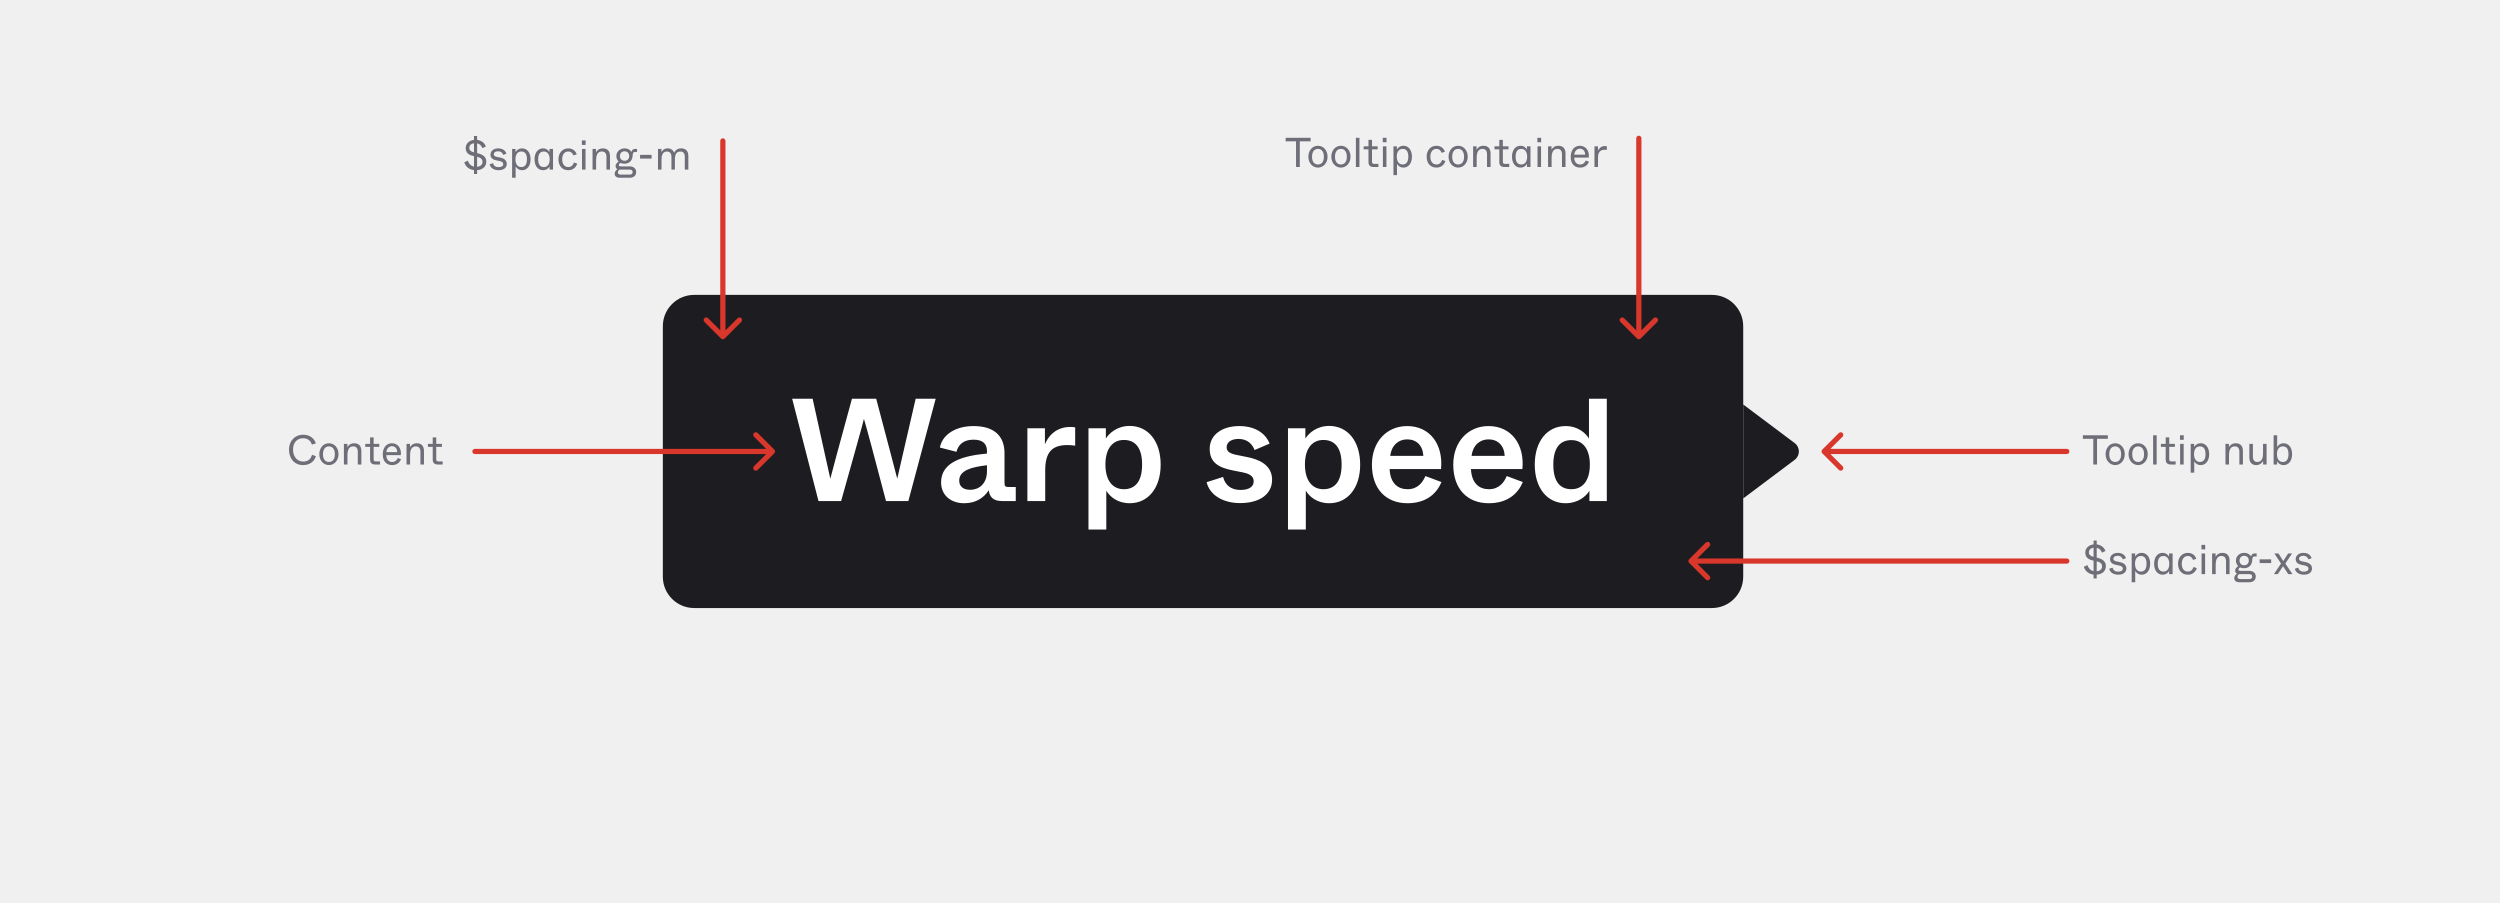
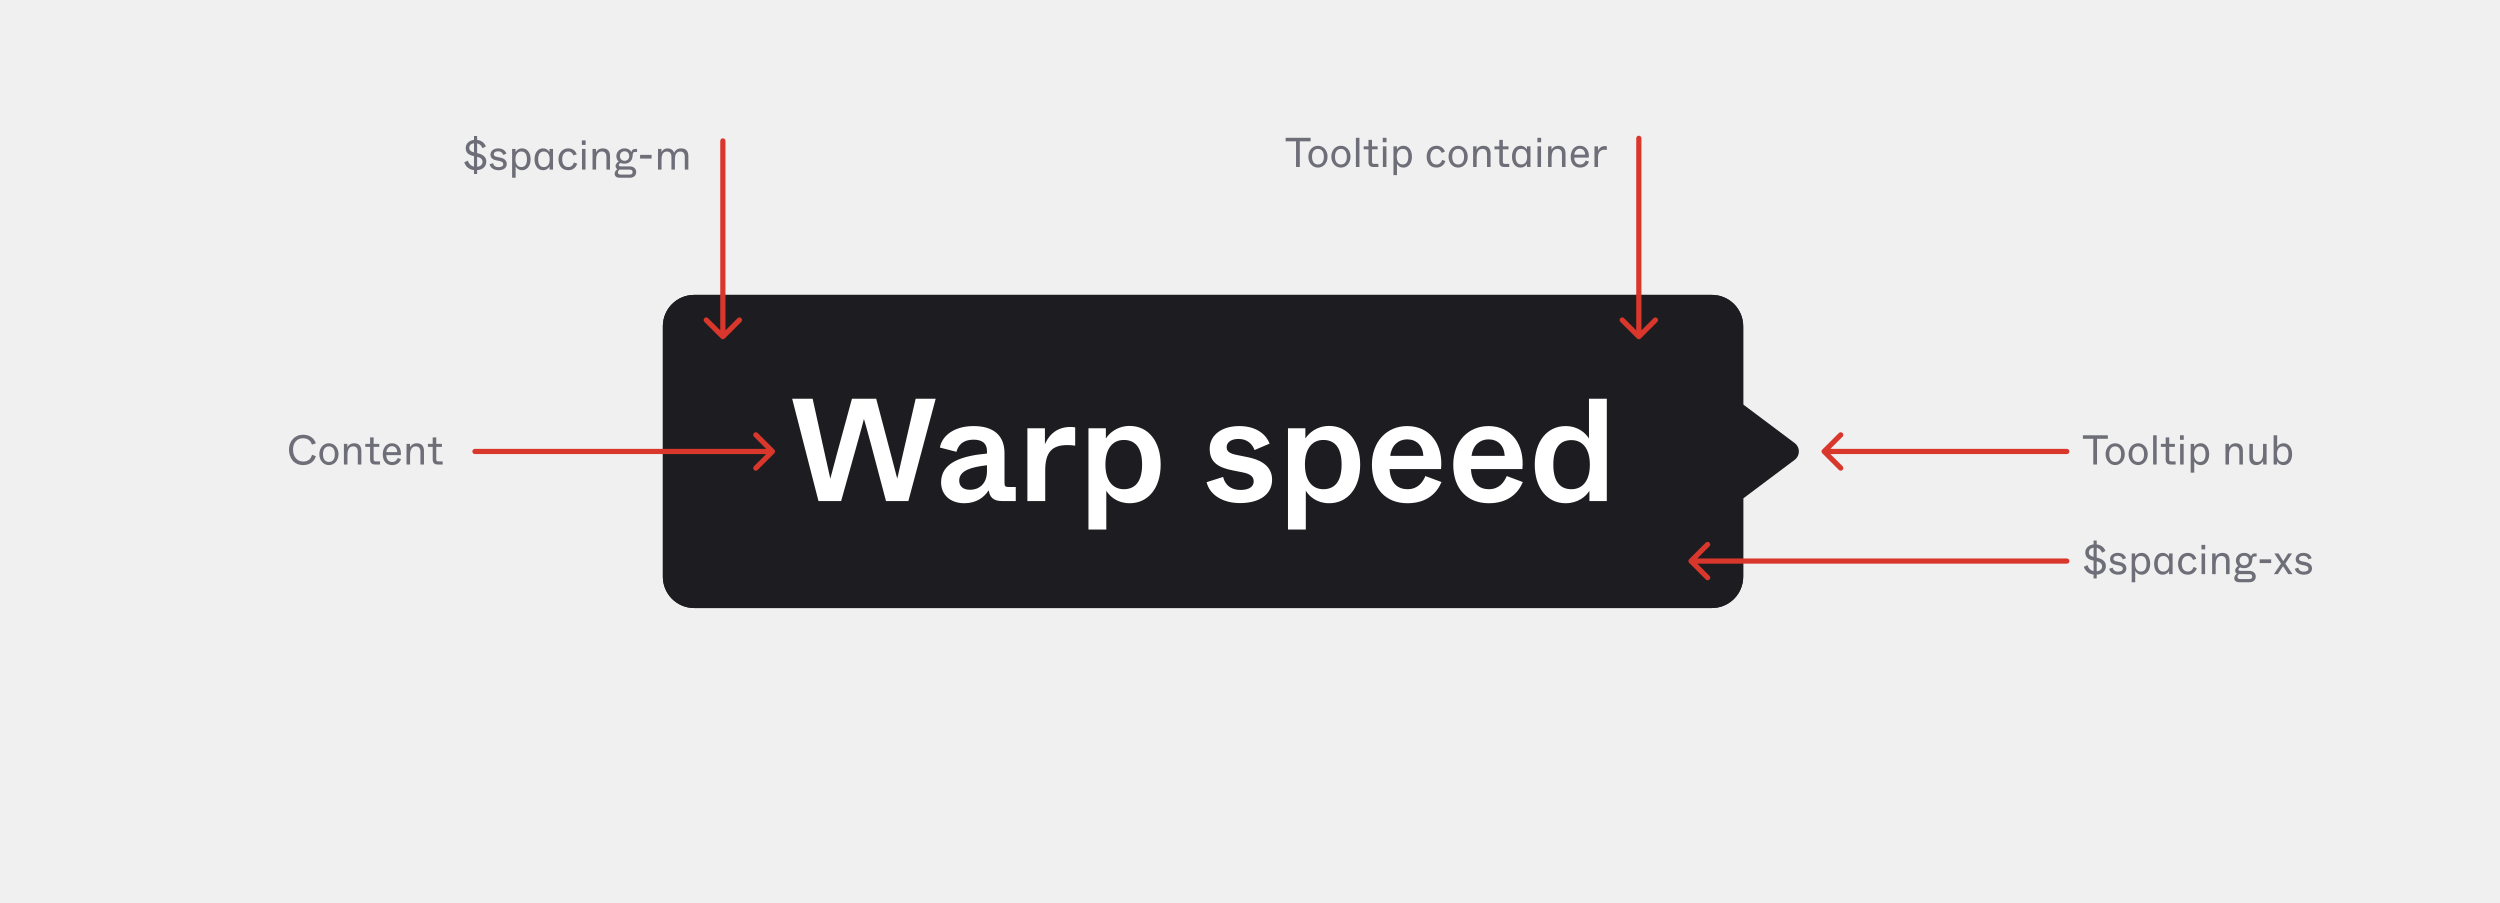
<svg xmlns="http://www.w3.org/2000/svg" width="958" height="346" viewBox="0 0 958 346" fill="none">
  <rect x="254" y="113" width="414" height="120" rx="12" fill="#1D1D21" />
+   <path d="M266 113C259.373 113 254 118.373 254 125V221C254 227.627 259.373 233 266 233H656C662.627 233 668 227.627 668 221V191L687.733 176.2C689.867 174.6 689.867 171.4 687.733 169.8L668 155V125C668 118.373 662.627 113 656 113H266Z" fill="#1D1D21" />
  <path d="M313.641 192H322.321L328.313 170.608C330.105 164.168 330.665 162.152 331.057 160.528C331.561 162.208 332.121 164.112 333.857 170.608L339.513 192H348.081L358.553 152.8H350.881L346.681 171C344.609 180.128 344.273 181.584 343.825 183.432C343.377 181.64 342.873 179.792 341.417 174.248L335.761 152.8H326.465L320.865 173.352C319.073 180.016 318.625 181.64 318.177 183.432L315.433 171.112L311.401 152.8H303.561L313.641 192ZM369.528 192.84C374.232 192.84 377.2 190.488 378.88 187.856C379.216 190.32 380.448 192 383.976 192H389.24V186.624H386.608C385.152 186.624 384.928 186.288 384.928 184.944V173.688C384.928 166.856 380.728 163.272 373.056 163.272C365.216 163.272 360.848 167.36 360.176 171.504L366.504 173.128C367.176 170.664 368.912 168.48 373.056 168.48C376.64 168.48 378.208 170.104 378.208 172.848V173.8C368.968 174.64 360.624 177.048 360.624 184.832C360.624 189.76 364.32 192.84 369.528 192.84ZM371.768 187.688C368.968 187.688 367.568 186.288 367.568 184.16C367.568 180.184 372.44 178.952 378.208 178.28V180.52C378.208 185.504 375.072 187.688 371.768 187.688ZM393.695 192H400.527V180.24C400.527 173.408 403.047 170.552 408.983 170.552C409.991 170.552 410.999 170.608 412.007 170.776V163.776C411.503 163.664 410.943 163.608 410.159 163.608C403.943 163.608 401.311 168.032 400.415 170.272V164.112H393.695V192ZM417.101 202.92H423.933V193.12V188.024C425.221 190.208 428.133 192.84 432.893 192.84C440.005 192.84 444.765 186.96 444.765 178.056C444.765 169.096 440.005 163.216 432.893 163.216C428.077 163.216 425.053 166.016 423.765 168.032V164.112H417.101V202.92ZM430.653 187.464C426.509 187.464 423.597 184.328 423.597 178C423.597 171.728 426.509 168.592 430.653 168.592C434.629 168.592 437.653 171.056 437.653 178C437.653 185 434.629 187.464 430.653 187.464ZM475.147 192.784C482.931 192.784 487.467 189.256 487.467 183.824C487.467 178.112 482.315 175.984 477.891 175.144L474.307 174.416C470.947 173.8 470.051 172.904 470.051 171.336C470.051 169.656 471.563 168.2 474.643 168.2C478.115 168.2 479.963 170.328 480.747 172.456L486.515 169.992C485.339 166.856 481.867 163.272 474.867 163.272C468.147 163.272 463.555 166.744 463.555 171.952C463.555 177.384 467.139 179.232 472.571 180.296L476.267 181.024C479.571 181.696 480.411 182.928 480.411 184.496C480.411 186.456 478.675 187.744 475.427 187.744C470.387 187.744 469.043 184.328 468.707 182.76L462.379 184.776C463.611 189.872 468.875 192.784 475.147 192.784ZM493.554 202.92H500.386V193.12V188.024C501.674 190.208 504.586 192.84 509.346 192.84C516.458 192.84 521.218 186.96 521.218 178.056C521.218 169.096 516.458 163.216 509.346 163.216C504.53 163.216 501.506 166.016 500.218 168.032V164.112H493.554V202.92ZM507.106 187.464C502.962 187.464 500.05 184.328 500.05 178C500.05 171.728 502.962 168.592 507.106 168.592C511.082 168.592 514.106 171.056 514.106 178C514.106 185 511.082 187.464 507.106 187.464ZM539.328 192.84C546.664 192.84 550.584 189.032 552.376 184.72L546.216 182.424C545.208 184.776 543.36 187.464 539.384 187.464C535.8 187.464 532.776 185.392 532.496 179.736H552.208C553.104 170.496 548.12 163.272 539.216 163.272C531.488 163.272 525.72 169.152 525.72 178.056C525.72 187.352 531.096 192.84 539.328 192.84ZM532.72 174.696C533.224 170.664 535.856 168.368 539.216 168.368C542.744 168.368 545.208 170.608 545.432 174.696H532.72ZM570.5 192.84C577.836 192.84 581.756 189.032 583.548 184.72L577.388 182.424C576.38 184.776 574.532 187.464 570.556 187.464C566.972 187.464 563.948 185.392 563.668 179.736H583.38C584.276 170.496 579.292 163.272 570.388 163.272C562.66 163.272 556.892 169.152 556.892 178.056C556.892 187.352 562.268 192.84 570.5 192.84ZM563.892 174.696C564.396 170.664 567.028 168.368 570.388 168.368C573.916 168.368 576.38 170.608 576.604 174.696H563.892ZM599.936 192.84C604.752 192.84 607.776 190.152 609.064 188.08V192H615.728V152.8H608.896V162.992V168.032C607.608 165.96 604.696 163.272 599.936 163.272C592.88 163.272 588.12 169.096 588.12 178.056C588.12 187.016 592.88 192.84 599.936 192.84ZM602.176 187.464C598.2 187.464 595.232 185.056 595.232 178.056C595.232 171.112 598.2 168.648 602.176 168.648C606.32 168.648 609.232 171.784 609.232 178.056C609.232 184.384 606.32 187.464 602.176 187.464Z" fill="white" />
-   <path d="M687.733 169.8C689.867 171.4 689.867 174.6 687.733 176.2L668 191L668 155L687.733 169.8Z" fill="#1D1D21" />
  <path d="M792 216C792.552 216 793 215.552 793 215C793 214.448 792.552 214 792 214L792 216ZM647.293 214.293C646.902 214.683 646.902 215.317 647.293 215.707L653.657 222.071C654.047 222.462 654.681 222.462 655.071 222.071C655.462 221.681 655.462 221.047 655.071 220.657L649.414 215L655.071 209.343C655.462 208.953 655.462 208.319 655.071 207.929C654.681 207.538 654.047 207.538 653.657 207.929L647.293 214.293ZM792 214L648 214L648 216L792 216L792 214Z" fill="#DA372C" />
  <path d="M802.256 221.68H803.456V220.208C805.728 220.032 806.976 218.72 806.976 216.896C806.976 215.2 805.712 214.24 803.936 213.792L803.456 213.664V209.952C804.752 210.208 805.264 211.2 805.472 211.792L806.8 211.136C806.512 210.192 805.472 208.832 803.456 208.608V207.12H802.256V208.608C800.352 208.832 799.088 210.064 799.088 211.712C799.088 213.568 800.24 214.384 801.888 214.736L802.256 214.816V218.848C801.008 218.576 800.256 217.664 799.888 216.544L798.528 217.2C799.024 218.768 800.288 219.952 802.256 220.192V221.68ZM802.256 213.392C801.008 213.072 800.464 212.592 800.464 211.632C800.464 210.72 801.136 210.032 802.256 209.904V211.968V213.392ZM803.456 218.912V216.848V215.088C804.848 215.408 805.52 216.032 805.52 217.024C805.52 218.064 804.768 218.784 803.456 218.912ZM811.672 220.224C813.672 220.224 814.824 219.28 814.824 217.792C814.824 215.984 812.952 215.504 812.152 215.344L811.24 215.168C810.104 214.944 809.848 214.624 809.848 214.096C809.848 213.52 810.36 212.976 811.464 212.976C812.808 212.976 813.256 213.824 813.448 214.352L814.68 213.904C814.36 212.864 813.432 211.856 811.464 211.856C809.912 211.856 808.568 212.816 808.568 214.24C808.568 215.744 809.72 216.24 811.032 216.496L811.944 216.672C813.096 216.896 813.464 217.312 813.464 217.904C813.464 218.656 812.824 219.056 811.672 219.056C810.424 219.056 809.784 218.464 809.544 217.52L808.232 217.952C808.584 219.472 810.056 220.224 811.672 220.224ZM816.859 223.12H818.219V220.32V218.768C818.603 219.44 819.339 220.224 820.731 220.224C822.555 220.224 823.947 218.64 823.947 216.032C823.947 213.424 822.555 211.856 820.731 211.856C819.339 211.856 818.571 212.624 818.187 213.296V212.08H816.859V223.12ZM820.379 219.024C819.083 219.024 818.139 218.016 818.139 216.016C818.139 214.016 819.083 213.056 820.379 213.056C821.643 213.056 822.555 213.808 822.555 216.016C822.555 218.224 821.643 219.024 820.379 219.024ZM828.671 220.224C830.063 220.224 830.831 219.456 831.215 218.784V220H832.543V212.08H831.183V213.312C830.799 212.64 830.063 211.856 828.671 211.856C826.847 211.856 825.455 213.44 825.455 216.048C825.455 218.656 826.847 220.224 828.671 220.224ZM829.023 219.024C827.759 219.024 826.847 218.272 826.847 216.064C826.847 213.856 827.759 213.056 829.023 213.056C830.319 213.056 831.263 214.064 831.263 216.064C831.263 218.064 830.319 219.024 829.023 219.024ZM838.386 220.224C840.162 220.224 841.314 219.184 841.826 217.712L840.546 217.264C840.29 218.128 839.698 219.024 838.386 219.024C837.074 219.024 836.05 218.064 836.05 216.032C836.05 214.048 837.106 213.056 838.37 213.056C839.522 213.056 840.098 213.808 840.354 214.56L841.618 214.144C841.25 212.912 840.162 211.856 838.37 211.856C836.178 211.856 834.626 213.584 834.626 216.032C834.626 218.592 836.098 220.224 838.386 220.224ZM843.592 210.528H845.032V208.8H843.592V210.528ZM843.64 220H845V212.08H843.64V220ZM847.687 220H849.047V216.64C849.047 215.472 849.095 213.056 851.271 213.056C852.327 213.056 853.015 213.664 853.015 215.152V220H854.375V214.832C854.375 213.072 853.575 211.856 851.607 211.856C849.895 211.856 849.127 213.072 849.015 213.424V212.08H847.687V220ZM858.233 223.12H861.929C863.273 223.12 864.409 222.416 864.409 220.944C864.409 219.616 863.417 218.752 861.897 218.752H858.441C857.881 218.752 857.769 218.464 857.769 218.208C857.769 217.92 858.057 217.616 858.489 217.424C858.921 217.68 859.417 217.728 859.961 217.728C861.721 217.728 862.921 216.56 863.049 214.768L863.081 214.336C863.145 213.408 863.417 213.232 864.137 213.232H864.745V212.08H863.897C863.129 212.08 862.761 212.608 862.601 213.216C862.265 212.656 861.433 211.856 859.961 211.856C858.137 211.856 856.809 213.152 856.809 214.8C856.809 215.792 857.241 216.512 857.689 216.912C857.177 217.28 856.521 217.808 856.521 218.592C856.521 219.216 856.777 219.584 857.225 219.856C856.745 220.128 856.169 220.72 856.169 221.52C856.169 222.448 856.713 223.12 858.233 223.12ZM859.961 216.608C858.889 216.608 858.185 215.888 858.185 214.8C858.185 213.712 858.889 212.976 859.961 212.976C861.033 212.976 861.737 213.712 861.737 214.8C861.737 215.888 861.033 216.608 859.961 216.608ZM858.697 221.904C857.865 221.904 857.417 221.728 857.417 221.072C857.417 220.528 857.769 220.176 858.041 220H861.785C862.409 220 863.033 220.128 863.033 220.944C863.033 221.76 862.409 221.904 861.785 221.904H858.697ZM865.9 215.776H870.316V214.336H865.9V215.776ZM871.366 220H872.854L873.862 218.496L874.87 216.976C875.094 217.328 875.27 217.6 875.862 218.496L876.854 220H878.486L875.734 215.968L878.326 212.08H876.822L875.958 213.44C875.35 214.384 875.158 214.672 874.934 214.992C874.742 214.672 874.566 214.384 873.974 213.44L873.11 212.08H871.526L874.086 215.952L871.366 220ZM882.812 220.224C884.812 220.224 885.964 219.28 885.964 217.792C885.964 215.984 884.092 215.504 883.292 215.344L882.38 215.168C881.244 214.944 880.988 214.624 880.988 214.096C880.988 213.52 881.5 212.976 882.604 212.976C883.948 212.976 884.396 213.824 884.588 214.352L885.82 213.904C885.5 212.864 884.572 211.856 882.604 211.856C881.052 211.856 879.708 212.816 879.708 214.24C879.708 215.744 880.86 216.24 882.172 216.496L883.084 216.672C884.236 216.896 884.604 217.312 884.604 217.904C884.604 218.656 883.964 219.056 882.812 219.056C881.564 219.056 880.924 218.464 880.684 217.52L879.372 217.952C879.724 219.472 881.196 220.224 882.812 220.224Z" fill="#6E6E78" />
  <path d="M792 174C792.552 174 793 173.552 793 173C793 172.448 792.552 172 792 172L792 174ZM698.293 172.293C697.902 172.683 697.902 173.317 698.293 173.707L704.657 180.071C705.047 180.462 705.681 180.462 706.071 180.071C706.462 179.681 706.462 179.047 706.071 178.657L700.414 173L706.071 167.343C706.462 166.953 706.462 166.319 706.071 165.929C705.681 165.538 705.047 165.538 704.657 165.929L698.293 172.293ZM792 172L699 172L699 174L792 174L792 172Z" fill="#DA372C" />
  <path d="M802.144 178H803.584V168.16H807.728V166.8H798.16V168.16H802.144V178ZM810.54 178.224C812.62 178.224 814.22 176.432 814.22 174.048C814.22 171.664 812.684 169.856 810.54 169.856C808.396 169.856 806.86 171.664 806.86 174.048C806.86 176.432 808.46 178.224 810.54 178.224ZM810.54 177.024C809.196 177.024 808.268 176.064 808.268 174.064C808.268 172.064 809.196 171.056 810.54 171.056C811.884 171.056 812.812 172.064 812.812 174.064C812.812 176.064 811.884 177.024 810.54 177.024ZM819.337 178.224C821.417 178.224 823.017 176.432 823.017 174.048C823.017 171.664 821.481 169.856 819.337 169.856C817.193 169.856 815.657 171.664 815.657 174.048C815.657 176.432 817.257 178.224 819.337 178.224ZM819.337 177.024C817.993 177.024 817.065 176.064 817.065 174.064C817.065 172.064 817.993 171.056 819.337 171.056C820.681 171.056 821.609 172.064 821.609 174.064C821.609 176.064 820.681 177.024 819.337 177.024ZM825.078 178H826.438V166.8H825.078V178ZM831.877 178H833.701V176.8H832.053C831.493 176.8 831.253 176.56 831.253 176V171.232H833.413V170.08H831.253V167.6H829.893V170.08H828.053V171.232H829.893V176.08C829.893 177.392 830.565 178 831.877 178ZM835.374 168.528H836.814V166.8H835.374V168.528ZM835.422 178H836.782V170.08H835.422V178ZM839.469 181.12H840.829V178.32V176.768C841.213 177.44 841.949 178.224 843.341 178.224C845.165 178.224 846.557 176.64 846.557 174.032C846.557 171.424 845.165 169.856 843.341 169.856C841.949 169.856 841.181 170.624 840.797 171.296V170.08H839.469V181.12ZM842.989 177.024C841.693 177.024 840.749 176.016 840.749 174.016C840.749 172.016 841.693 171.056 842.989 171.056C844.253 171.056 845.165 171.808 845.165 174.016C845.165 176.224 844.253 177.024 842.989 177.024ZM852.797 178H854.157V174.64C854.157 173.472 854.205 171.056 856.381 171.056C857.437 171.056 858.125 171.664 858.125 173.152V178H859.485V172.832C859.485 171.072 858.685 169.856 856.717 169.856C855.005 169.856 854.237 171.072 854.125 171.424V170.08H852.797V178ZM864.59 178.224C866.238 178.224 866.99 177.056 867.23 176.624V178H868.558V170.08H867.198V173.44C867.198 174.656 867.166 177.024 865.022 177.024C863.982 177.024 863.31 176.416 863.31 174.928V170.08H861.95V175.248C861.95 177.008 862.734 178.224 864.59 178.224ZM875.122 178.224C876.946 178.224 878.338 176.64 878.338 174.032C878.338 171.424 876.946 169.856 875.122 169.856C873.73 169.856 872.994 170.624 872.61 171.296V169.76V166.8H871.25V178H872.578V176.768C872.962 177.44 873.73 178.224 875.122 178.224ZM874.77 177.024C873.474 177.024 872.53 176.016 872.53 174.016C872.53 172.016 873.474 171.056 874.77 171.056C876.034 171.056 876.946 171.808 876.946 174.016C876.946 176.224 876.034 177.024 874.77 177.024Z" fill="#6E6E78" />
  <path d="M182 172C181.448 172 181 172.448 181 173C181 173.552 181.448 174 182 174L182 172ZM296.707 173.707C297.098 173.317 297.098 172.683 296.707 172.293L290.343 165.929C289.953 165.538 289.319 165.538 288.929 165.929C288.538 166.319 288.538 166.953 288.929 167.343L294.586 173L288.929 178.657C288.538 179.047 288.538 179.681 288.929 180.071C289.319 180.462 289.953 180.462 290.343 180.071L296.707 173.707ZM182 174L296 174L296 172L182 172L182 174Z" fill="#DA372C" />
  <path d="M116.162 178.224C118.93 178.224 120.546 176.608 121.042 174.816L119.586 174.272C119.17 175.616 118.37 176.864 116.162 176.864C113.842 176.864 112.29 174.976 112.29 172.272C112.29 169.568 113.858 167.936 116.162 167.936C118.418 167.936 119.25 169.472 119.538 170.384L121.026 169.872C120.578 168.384 119.058 166.576 116.162 166.576C112.93 166.576 110.738 169.04 110.738 172.288C110.738 175.536 112.658 178.224 116.162 178.224ZM126.041 178.224C128.121 178.224 129.721 176.432 129.721 174.048C129.721 171.664 128.185 169.856 126.041 169.856C123.897 169.856 122.361 171.664 122.361 174.048C122.361 176.432 123.961 178.224 126.041 178.224ZM126.041 177.024C124.697 177.024 123.769 176.064 123.769 174.064C123.769 172.064 124.697 171.056 126.041 171.056C127.385 171.056 128.313 172.064 128.313 174.064C128.313 176.064 127.385 177.024 126.041 177.024ZM131.782 178H133.142V174.64C133.142 173.472 133.19 171.056 135.366 171.056C136.422 171.056 137.11 171.664 137.11 173.152V178H138.47V172.832C138.47 171.072 137.67 169.856 135.702 169.856C133.99 169.856 133.222 171.072 133.11 171.424V170.08H131.782V178ZM143.799 178H145.623V176.8H143.975C143.415 176.8 143.175 176.56 143.175 176V171.232H145.335V170.08H143.175V167.6H141.815V170.08H139.975V171.232H141.815V176.08C141.815 177.392 142.487 178 143.799 178ZM150.258 178.224C151.746 178.224 153.074 177.552 153.666 175.936L152.418 175.504C152.21 176.016 151.65 177.04 150.306 177.04C149.202 177.04 148.098 176.4 148.018 174.4H153.602C153.906 171.808 152.482 169.856 150.178 169.856C148.162 169.856 146.674 171.472 146.674 174.08C146.674 176.768 148.098 178.224 150.258 178.224ZM148.05 173.264C148.162 171.824 149.138 170.976 150.178 170.976C151.266 170.976 152.21 171.76 152.21 173.264H148.05ZM155.782 178H157.142V174.64C157.142 173.472 157.19 171.056 159.366 171.056C160.422 171.056 161.11 171.664 161.11 173.152V178H162.47V172.832C162.47 171.072 161.67 169.856 159.702 169.856C157.99 169.856 157.222 171.072 157.11 171.424V170.08H155.782V178ZM167.799 178H169.623V176.8H167.975C167.415 176.8 167.175 176.56 167.175 176V171.232H169.335V170.08H167.175V167.6H165.815V170.08H163.975V171.232H165.815V176.08C165.815 177.392 166.487 178 167.799 178Z" fill="#6E6E78" />
  <path d="M496.644 64H498.084V54.16H502.228V52.8H492.66V54.16H496.644V64ZM505.041 64.224C507.121 64.224 508.721 62.432 508.721 60.048C508.721 57.664 507.185 55.856 505.041 55.856C502.897 55.856 501.361 57.664 501.361 60.048C501.361 62.432 502.961 64.224 505.041 64.224ZM505.041 63.024C503.697 63.024 502.769 62.064 502.769 60.064C502.769 58.064 503.697 57.056 505.041 57.056C506.385 57.056 507.313 58.064 507.313 60.064C507.313 62.064 506.385 63.024 505.041 63.024ZM513.838 64.224C515.918 64.224 517.517 62.432 517.517 60.048C517.517 57.664 515.982 55.856 513.838 55.856C511.694 55.856 510.158 57.664 510.158 60.048C510.158 62.432 511.758 64.224 513.838 64.224ZM513.838 63.024C512.494 63.024 511.566 62.064 511.566 60.064C511.566 58.064 512.494 57.056 513.838 57.056C515.182 57.056 516.11 58.064 516.11 60.064C516.11 62.064 515.182 63.024 513.838 63.024ZM519.578 64H520.938V52.8H519.578V64ZM526.377 64H528.201V62.8H526.553C525.993 62.8 525.753 62.56 525.753 62V57.232H527.913V56.08H525.753V53.6H524.393V56.08H522.553V57.232H524.393V62.08C524.393 63.392 525.065 64 526.377 64ZM529.874 54.528H531.314V52.8H529.874V54.528ZM529.922 64H531.282V56.08H529.922V64ZM533.969 67.12H535.329V64.32V62.768C535.713 63.44 536.449 64.224 537.841 64.224C539.665 64.224 541.057 62.64 541.057 60.032C541.057 57.424 539.665 55.856 537.841 55.856C536.449 55.856 535.681 56.624 535.297 57.296V56.08H533.969V67.12ZM537.489 63.024C536.193 63.024 535.249 62.016 535.249 60.016C535.249 58.016 536.193 57.056 537.489 57.056C538.753 57.056 539.665 57.808 539.665 60.016C539.665 62.224 538.753 63.024 537.489 63.024ZM550.449 64.224C552.225 64.224 553.377 63.184 553.889 61.712L552.609 61.264C552.353 62.128 551.761 63.024 550.449 63.024C549.137 63.024 548.113 62.064 548.113 60.032C548.113 58.048 549.169 57.056 550.433 57.056C551.585 57.056 552.161 57.808 552.417 58.56L553.681 58.144C553.313 56.912 552.225 55.856 550.433 55.856C548.241 55.856 546.689 57.584 546.689 60.032C546.689 62.592 548.161 64.224 550.449 64.224ZM558.759 64.224C560.839 64.224 562.439 62.432 562.439 60.048C562.439 57.664 560.903 55.856 558.759 55.856C556.615 55.856 555.079 57.664 555.079 60.048C555.079 62.432 556.679 64.224 558.759 64.224ZM558.759 63.024C557.415 63.024 556.487 62.064 556.487 60.064C556.487 58.064 557.415 57.056 558.759 57.056C560.103 57.056 561.031 58.064 561.031 60.064C561.031 62.064 560.103 63.024 558.759 63.024ZM564.5 64H565.86V60.64C565.86 59.472 565.908 57.056 568.084 57.056C569.14 57.056 569.828 57.664 569.828 59.152V64H571.188V58.832C571.188 57.072 570.388 55.856 568.42 55.856C566.708 55.856 565.94 57.072 565.828 57.424V56.08H564.5V64ZM576.518 64H578.342V62.8H576.694C576.134 62.8 575.894 62.56 575.894 62V57.232H578.054V56.08H575.894V53.6H574.534V56.08H572.694V57.232H574.534V62.08C574.534 63.392 575.206 64 576.518 64ZM582.609 64.224C584.001 64.224 584.769 63.456 585.153 62.784V64H586.481V56.08H585.121V57.312C584.737 56.64 584.001 55.856 582.609 55.856C580.785 55.856 579.393 57.44 579.393 60.048C579.393 62.656 580.785 64.224 582.609 64.224ZM582.961 63.024C581.697 63.024 580.785 62.272 580.785 60.064C580.785 57.856 581.697 57.056 582.961 57.056C584.257 57.056 585.201 58.064 585.201 60.064C585.201 62.064 584.257 63.024 582.961 63.024ZM589.124 54.528H590.564V52.8H589.124V54.528ZM589.172 64H590.532V56.08H589.172V64ZM593.219 64H594.579V60.64C594.579 59.472 594.627 57.056 596.803 57.056C597.859 57.056 598.547 57.664 598.547 59.152V64H599.907V58.832C599.907 57.072 599.107 55.856 597.139 55.856C595.427 55.856 594.659 57.072 594.547 57.424V56.08H593.219V64ZM605.477 64.224C606.965 64.224 608.293 63.552 608.885 61.936L607.637 61.504C607.429 62.016 606.869 63.04 605.525 63.04C604.421 63.04 603.317 62.4 603.237 60.4H608.821C609.125 57.808 607.701 55.856 605.397 55.856C603.381 55.856 601.893 57.472 601.893 60.08C601.893 62.768 603.317 64.224 605.477 64.224ZM603.269 59.264C603.381 57.824 604.357 56.976 605.397 56.976C606.485 56.976 607.429 57.76 607.429 59.264H603.269ZM611 64H612.36V60.368C612.36 58.512 613.096 57.376 614.888 57.376C615.208 57.376 615.48 57.408 615.736 57.456V56.064C615.544 56.016 615.304 55.968 614.92 55.968C613.416 55.968 612.6 57.136 612.344 57.728V56.08H611V64Z" fill="#6E6E78" />
  <path d="M629 53C629 52.448 628.552 52 628 52C627.448 52 627 52.448 627 53L629 53ZM627.293 129.707C627.683 130.098 628.317 130.098 628.707 129.707L635.071 123.343C635.462 122.953 635.462 122.319 635.071 121.929C634.681 121.538 634.047 121.538 633.657 121.929L628 127.586L622.343 121.929C621.953 121.538 621.319 121.538 620.929 121.929C620.538 122.319 620.538 122.953 620.929 123.343L627.293 129.707ZM627 53L627 129L629 129L629 53L627 53Z" fill="#DA372C" />
  <path d="M278 54C278 53.448 277.552 53 277 53C276.448 53 276 53.448 276 54L278 54ZM276.293 129.707C276.683 130.098 277.317 130.098 277.707 129.707L284.071 123.343C284.462 122.953 284.462 122.319 284.071 121.929C283.681 121.538 283.047 121.538 282.657 121.929L277 127.586L271.343 121.929C270.953 121.538 270.319 121.538 269.929 121.929C269.538 122.319 269.538 122.953 269.929 123.343L276.293 129.707ZM276 54L276 129L278 129L278 54L276 54Z" fill="#DA372C" />
  <path d="M181.631 66.68H182.831V65.208C185.103 65.032 186.351 63.72 186.351 61.896C186.351 60.2 185.087 59.24 183.311 58.792L182.831 58.664V54.952C184.127 55.208 184.639 56.2 184.847 56.792L186.175 56.136C185.887 55.192 184.847 53.832 182.831 53.608V52.12H181.631V53.608C179.727 53.832 178.463 55.064 178.463 56.712C178.463 58.568 179.615 59.384 181.263 59.736L181.631 59.816V63.848C180.383 63.576 179.631 62.664 179.263 61.544L177.903 62.2C178.399 63.768 179.663 64.952 181.631 65.192V66.68ZM181.631 58.392C180.383 58.072 179.839 57.592 179.839 56.632C179.839 55.72 180.511 55.032 181.631 54.904V56.968V58.392ZM182.831 63.912V61.848V60.088C184.223 60.408 184.895 61.032 184.895 62.024C184.895 63.064 184.143 63.784 182.831 63.912ZM191.047 65.224C193.047 65.224 194.199 64.28 194.199 62.792C194.199 60.984 192.327 60.504 191.527 60.344L190.615 60.168C189.479 59.944 189.223 59.624 189.223 59.096C189.223 58.52 189.735 57.976 190.839 57.976C192.183 57.976 192.631 58.824 192.823 59.352L194.055 58.904C193.735 57.864 192.807 56.856 190.839 56.856C189.287 56.856 187.943 57.816 187.943 59.24C187.943 60.744 189.095 61.24 190.407 61.496L191.319 61.672C192.471 61.896 192.839 62.312 192.839 62.904C192.839 63.656 192.199 64.056 191.047 64.056C189.799 64.056 189.159 63.464 188.919 62.52L187.607 62.952C187.959 64.472 189.431 65.224 191.047 65.224ZM196.235 68.12H197.595V65.32V63.768C197.979 64.44 198.715 65.224 200.107 65.224C201.931 65.224 203.323 63.64 203.323 61.032C203.323 58.424 201.931 56.856 200.107 56.856C198.715 56.856 197.947 57.624 197.563 58.296V57.08H196.235V68.12ZM199.755 64.024C198.459 64.024 197.515 63.016 197.515 61.016C197.515 59.016 198.459 58.056 199.755 58.056C201.019 58.056 201.931 58.808 201.931 61.016C201.931 63.224 201.019 64.024 199.755 64.024ZM208.046 65.224C209.438 65.224 210.206 64.456 210.59 63.784V65H211.918V57.08H210.558V58.312C210.174 57.64 209.438 56.856 208.046 56.856C206.222 56.856 204.83 58.44 204.83 61.048C204.83 63.656 206.222 65.224 208.046 65.224ZM208.398 64.024C207.134 64.024 206.222 63.272 206.222 61.064C206.222 58.856 207.134 58.056 208.398 58.056C209.694 58.056 210.638 59.064 210.638 61.064C210.638 63.064 209.694 64.024 208.398 64.024ZM217.762 65.224C219.538 65.224 220.69 64.184 221.202 62.712L219.922 62.264C219.666 63.128 219.074 64.024 217.762 64.024C216.45 64.024 215.426 63.064 215.426 61.032C215.426 59.048 216.482 58.056 217.746 58.056C218.898 58.056 219.474 58.808 219.73 59.56L220.994 59.144C220.626 57.912 219.538 56.856 217.746 56.856C215.554 56.856 214.002 58.584 214.002 61.032C214.002 63.592 215.474 65.224 217.762 65.224ZM222.968 55.528H224.408V53.8H222.968V55.528ZM223.016 65H224.376V57.08H223.016V65ZM227.063 65H228.423V61.64C228.423 60.472 228.471 58.056 230.647 58.056C231.703 58.056 232.391 58.664 232.391 60.152V65H233.751V59.832C233.751 58.072 232.951 56.856 230.983 56.856C229.271 56.856 228.503 58.072 228.391 58.424V57.08H227.063V65ZM237.608 68.12H241.304C242.648 68.12 243.784 67.416 243.784 65.944C243.784 64.616 242.792 63.752 241.272 63.752H237.816C237.256 63.752 237.144 63.464 237.144 63.208C237.144 62.92 237.432 62.616 237.864 62.424C238.296 62.68 238.792 62.728 239.336 62.728C241.096 62.728 242.296 61.56 242.424 59.768L242.456 59.336C242.52 58.408 242.792 58.232 243.512 58.232H244.12V57.08H243.272C242.504 57.08 242.136 57.608 241.976 58.216C241.64 57.656 240.808 56.856 239.336 56.856C237.512 56.856 236.184 58.152 236.184 59.8C236.184 60.792 236.616 61.512 237.064 61.912C236.552 62.28 235.896 62.808 235.896 63.592C235.896 64.216 236.152 64.584 236.6 64.856C236.12 65.128 235.544 65.72 235.544 66.52C235.544 67.448 236.088 68.12 237.608 68.12ZM239.336 61.608C238.264 61.608 237.56 60.888 237.56 59.8C237.56 58.712 238.264 57.976 239.336 57.976C240.408 57.976 241.112 58.712 241.112 59.8C241.112 60.888 240.408 61.608 239.336 61.608ZM238.072 66.904C237.24 66.904 236.792 66.728 236.792 66.072C236.792 65.528 237.144 65.176 237.416 65H241.16C241.784 65 242.408 65.128 242.408 65.944C242.408 66.76 241.784 66.904 241.16 66.904H238.072ZM245.276 60.776H249.692V59.336H245.276V60.776ZM252.141 65H253.501V61.32C253.501 60.184 253.597 58.072 255.533 58.072C256.589 58.072 257.293 58.616 257.293 60.152V65H258.621V61.32C258.621 60.184 258.669 58.072 260.669 58.072C261.725 58.072 262.413 58.616 262.413 60.152V65H263.773V59.752C263.773 57.912 262.813 56.856 261.005 56.856C259.325 56.856 258.621 57.896 258.349 58.552C257.949 57.48 257.021 56.856 255.853 56.856C254.429 56.856 253.757 57.768 253.469 58.28V57.08H252.141V65Z" fill="#6E6E78" />
</svg>
